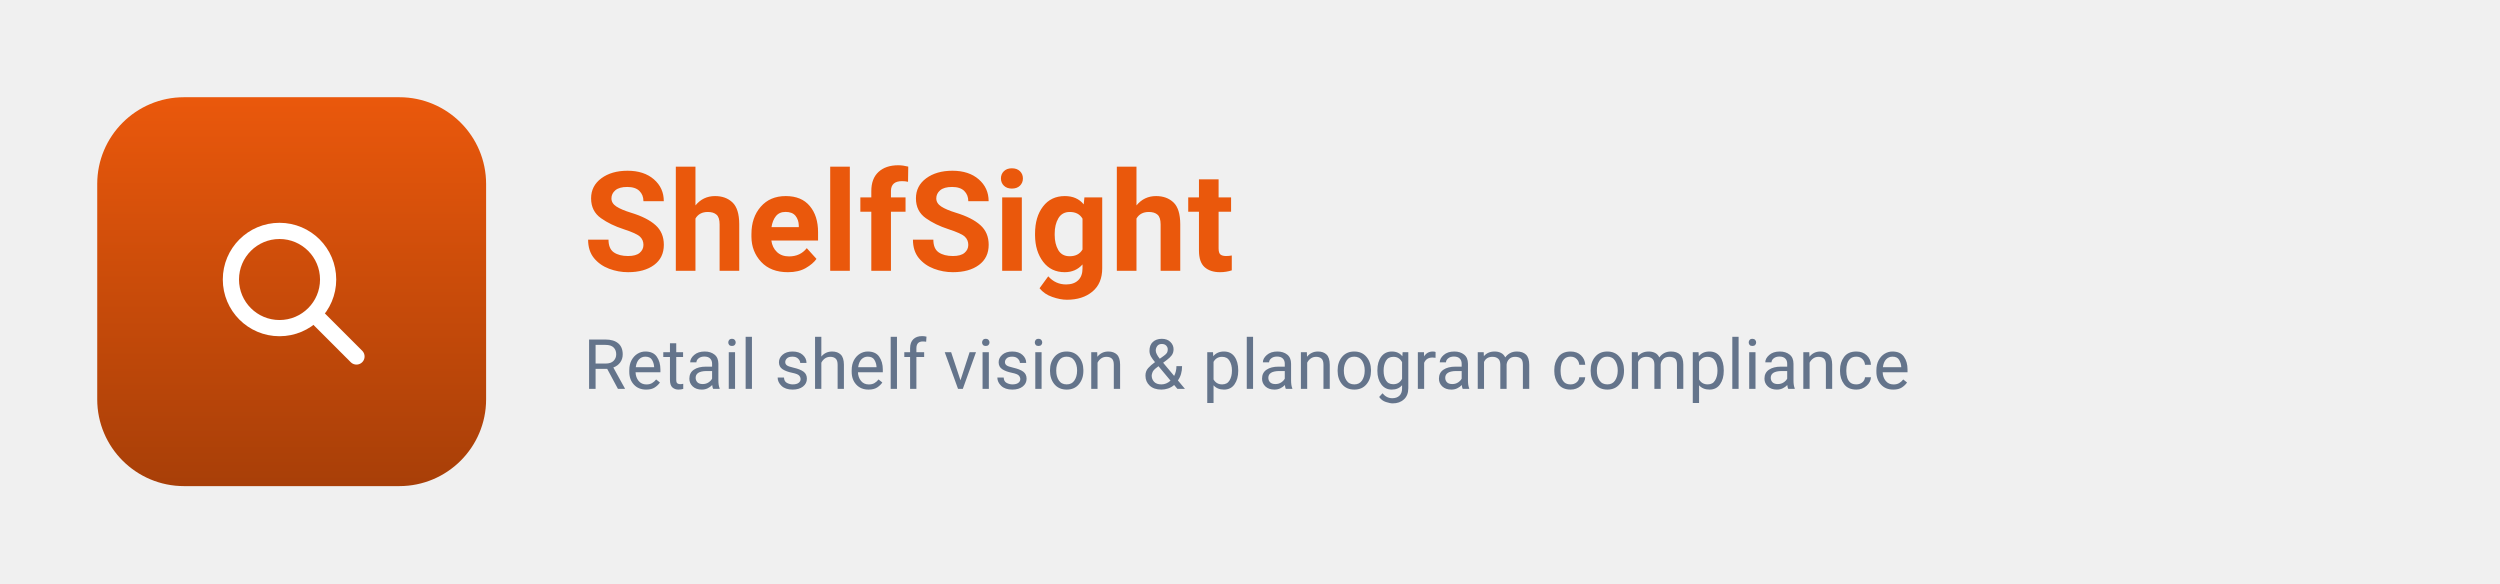
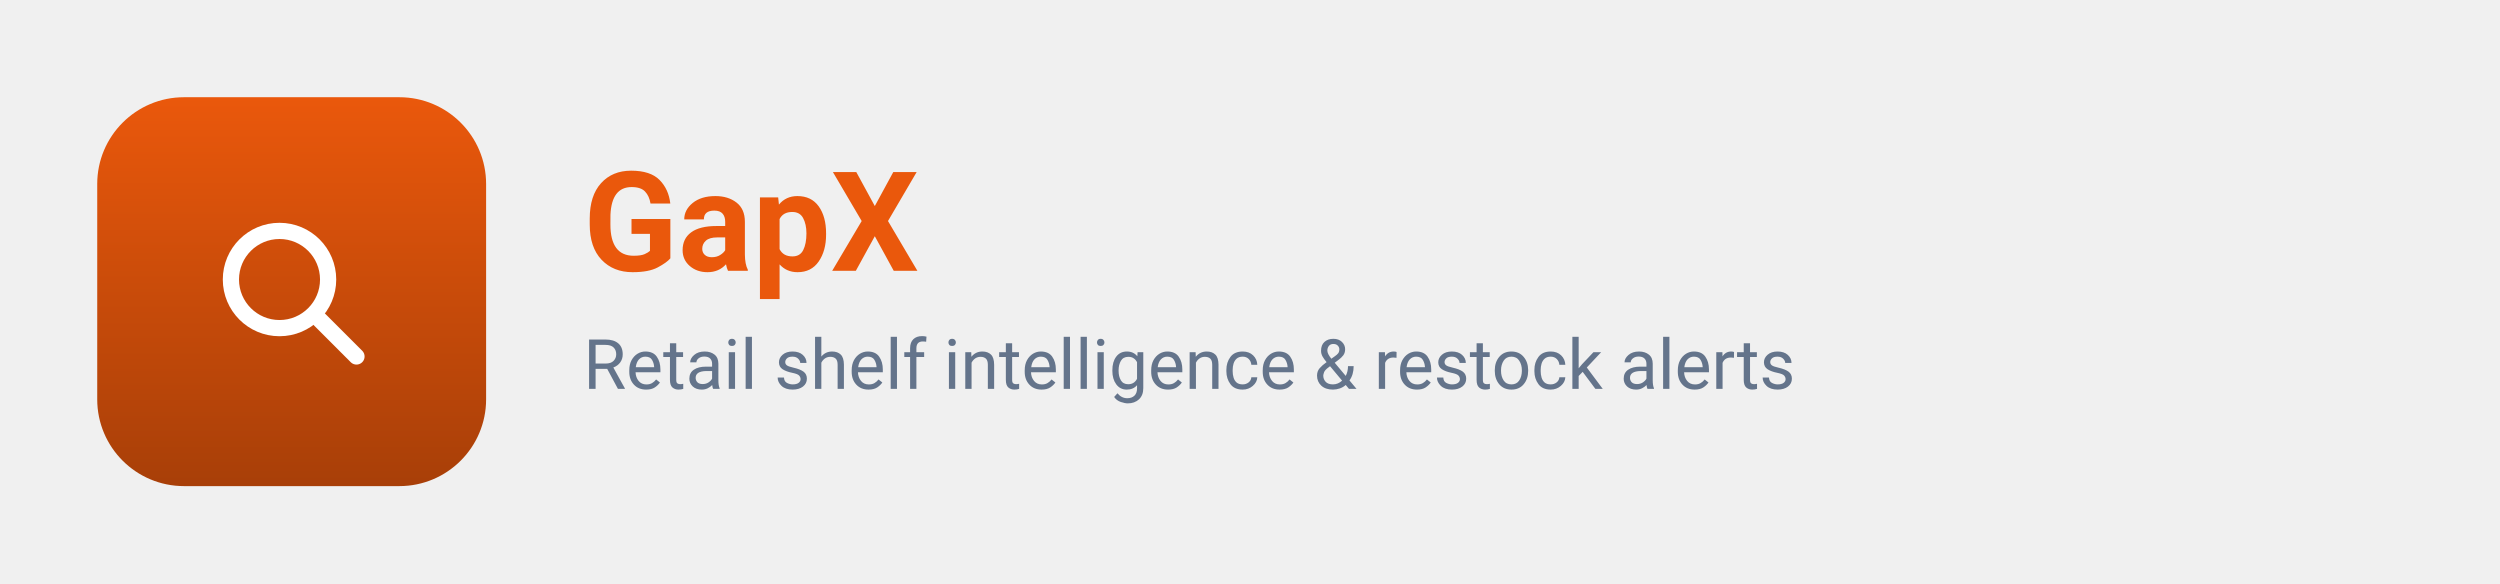
- <svg xmlns="http://www.w3.org/2000/svg" width="720" height="168" viewBox="0 0 720 168" role="img" aria-label="ShelfSight — Retail shelf vision &amp; planogram compliance">
+ <svg xmlns="http://www.w3.org/2000/svg" width="720" height="168" viewBox="0 0 720 168" role="img" aria-label="GapX — Retail shelf intelligence and restock alerts">
  <defs>
    <linearGradient id="b6523" x1="0" y1="0" x2="0" y2="1">
      <stop offset="0" stop-color="#EA580C" />
      <stop offset="1" stop-color="#a83f08" />
    </linearGradient>
  </defs>
  <rect x="28" y="28" width="112" height="112" rx="25" fill="url(#b6523)" />
  <g transform="translate(56.0 56.0) scale(2.3333)">
    <g fill="none" stroke="#ffffff" stroke-width="2" stroke-linecap="round" stroke-linejoin="round">
      <circle cx="10.5" cy="10.5" r="6" />
      <path d="M15 15l5 5" />
    </g>
  </g>
-   <text x="168" y="78" font-family="-apple-system,BlinkMacSystemFont,'Segoe UI',Roboto,Helvetica,Arial,sans-serif" font-size="40" font-weight="700" fill="#EA580C">ShelfSight</text>
-   <text x="168" y="112" font-family="-apple-system,BlinkMacSystemFont,'Segoe UI',Roboto,Helvetica,Arial,sans-serif" font-size="20" font-weight="400" fill="#64748b">Retail shelf vision &amp; planogram compliance</text>
+   <text x="168" y="78" font-family="-apple-system,BlinkMacSystemFont,'Segoe UI',Roboto,Helvetica,Arial,sans-serif" font-size="40" font-weight="700" fill="#EA580C">GapX</text>
+   <text x="168" y="112" font-family="-apple-system,BlinkMacSystemFont,'Segoe UI',Roboto,Helvetica,Arial,sans-serif" font-size="20" font-weight="400" fill="#64748b">Retail shelf intelligence &amp; restock alerts</text>
</svg>
